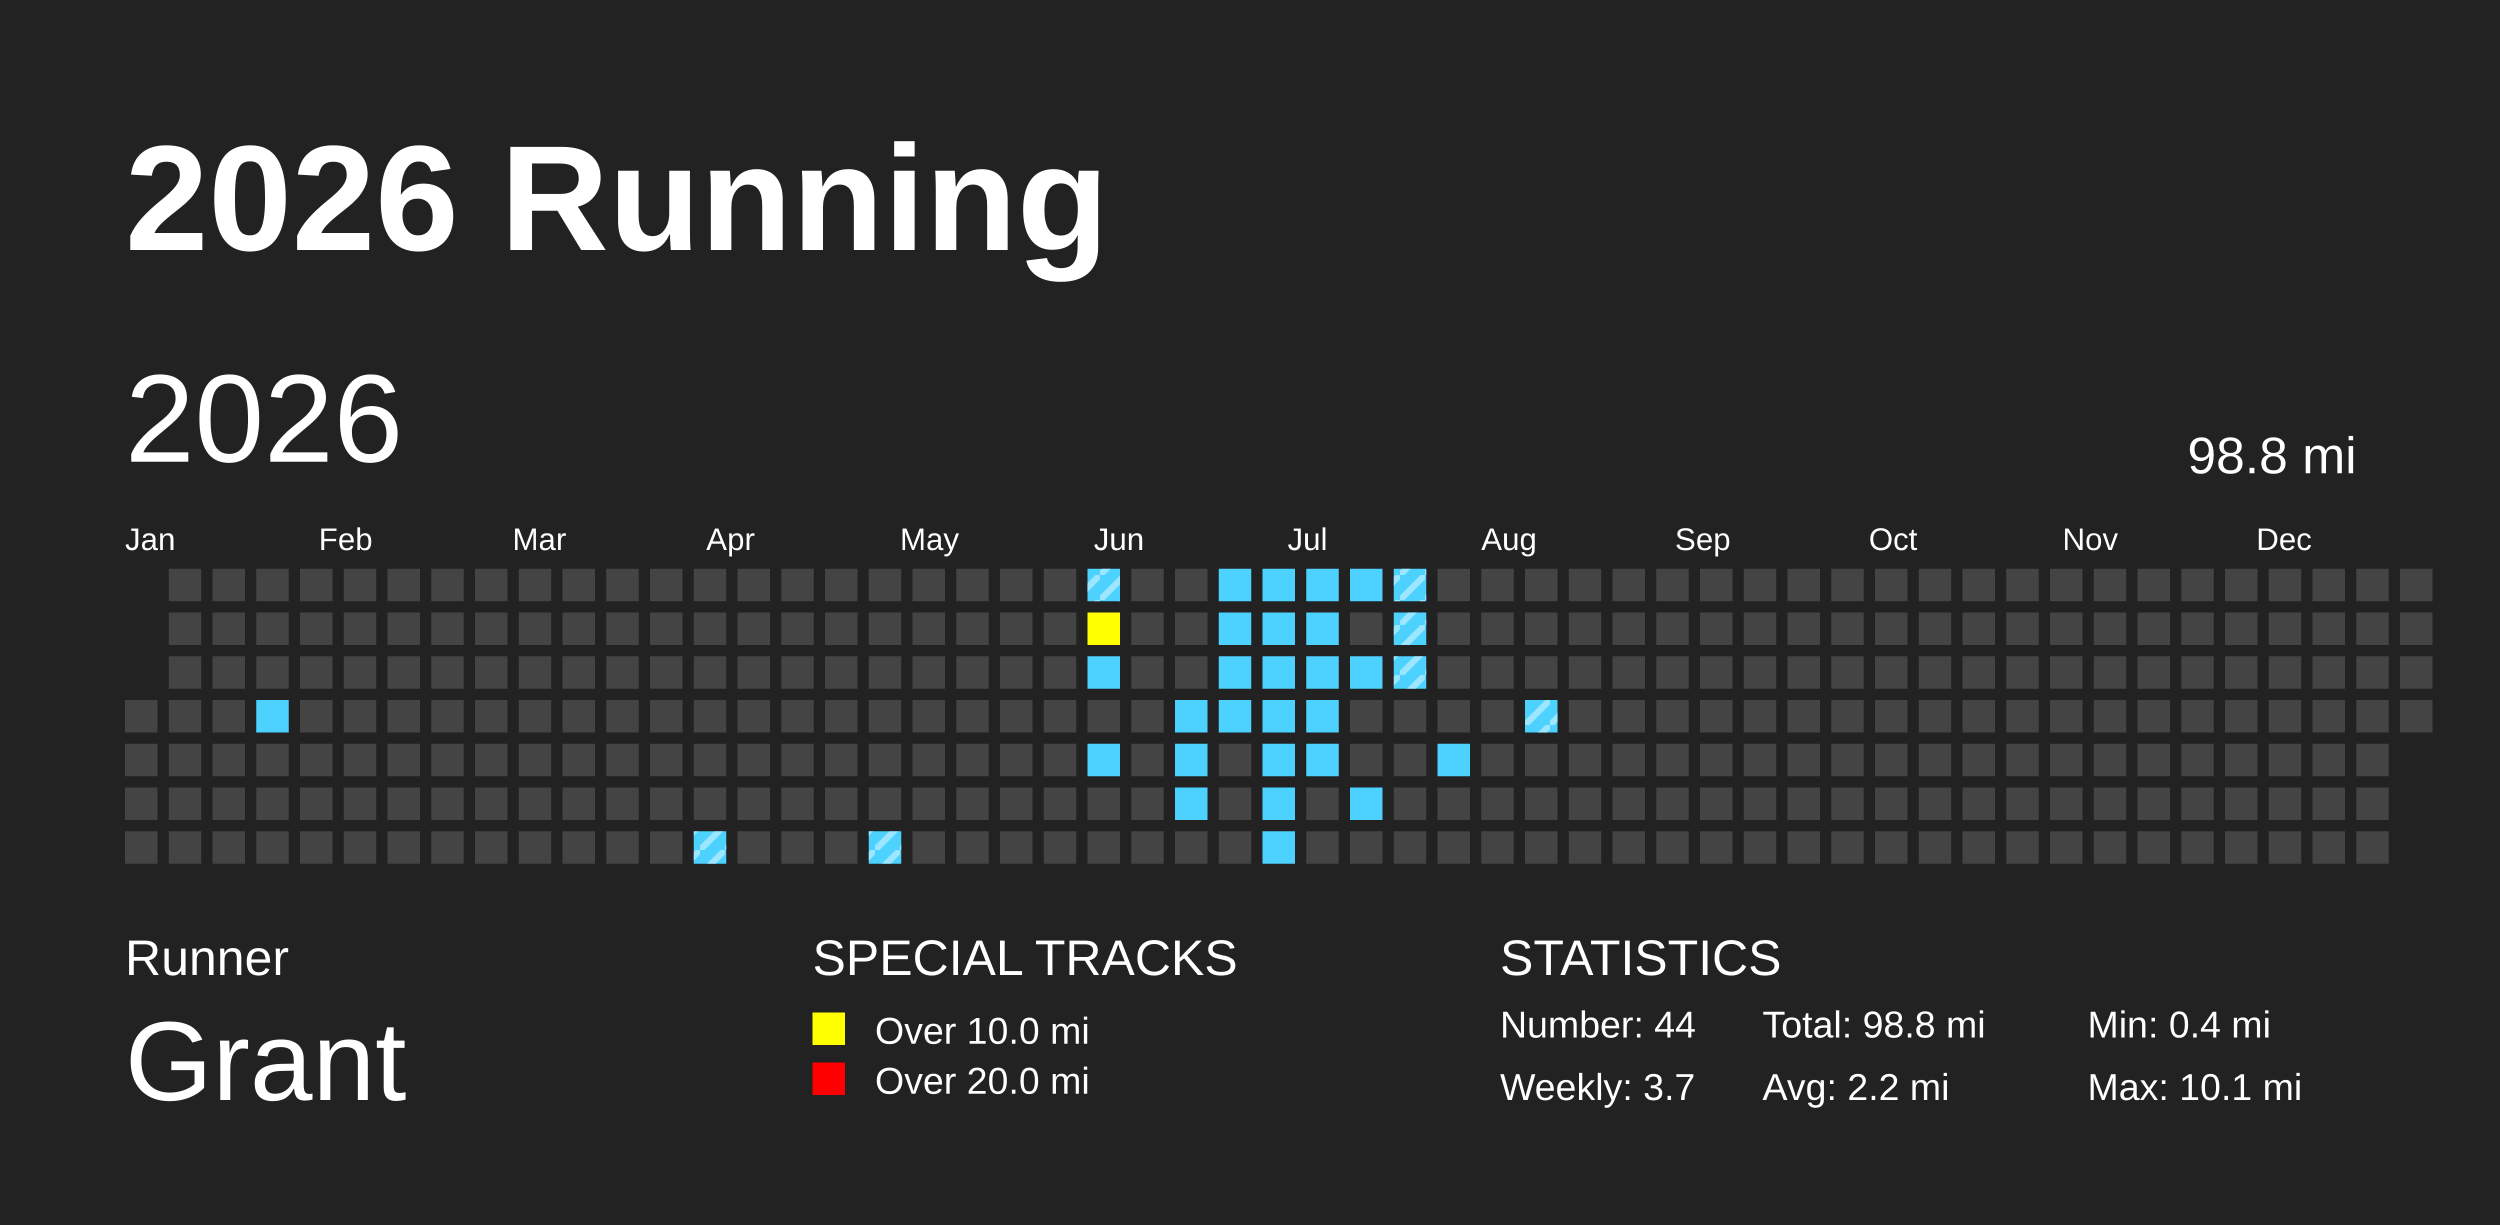
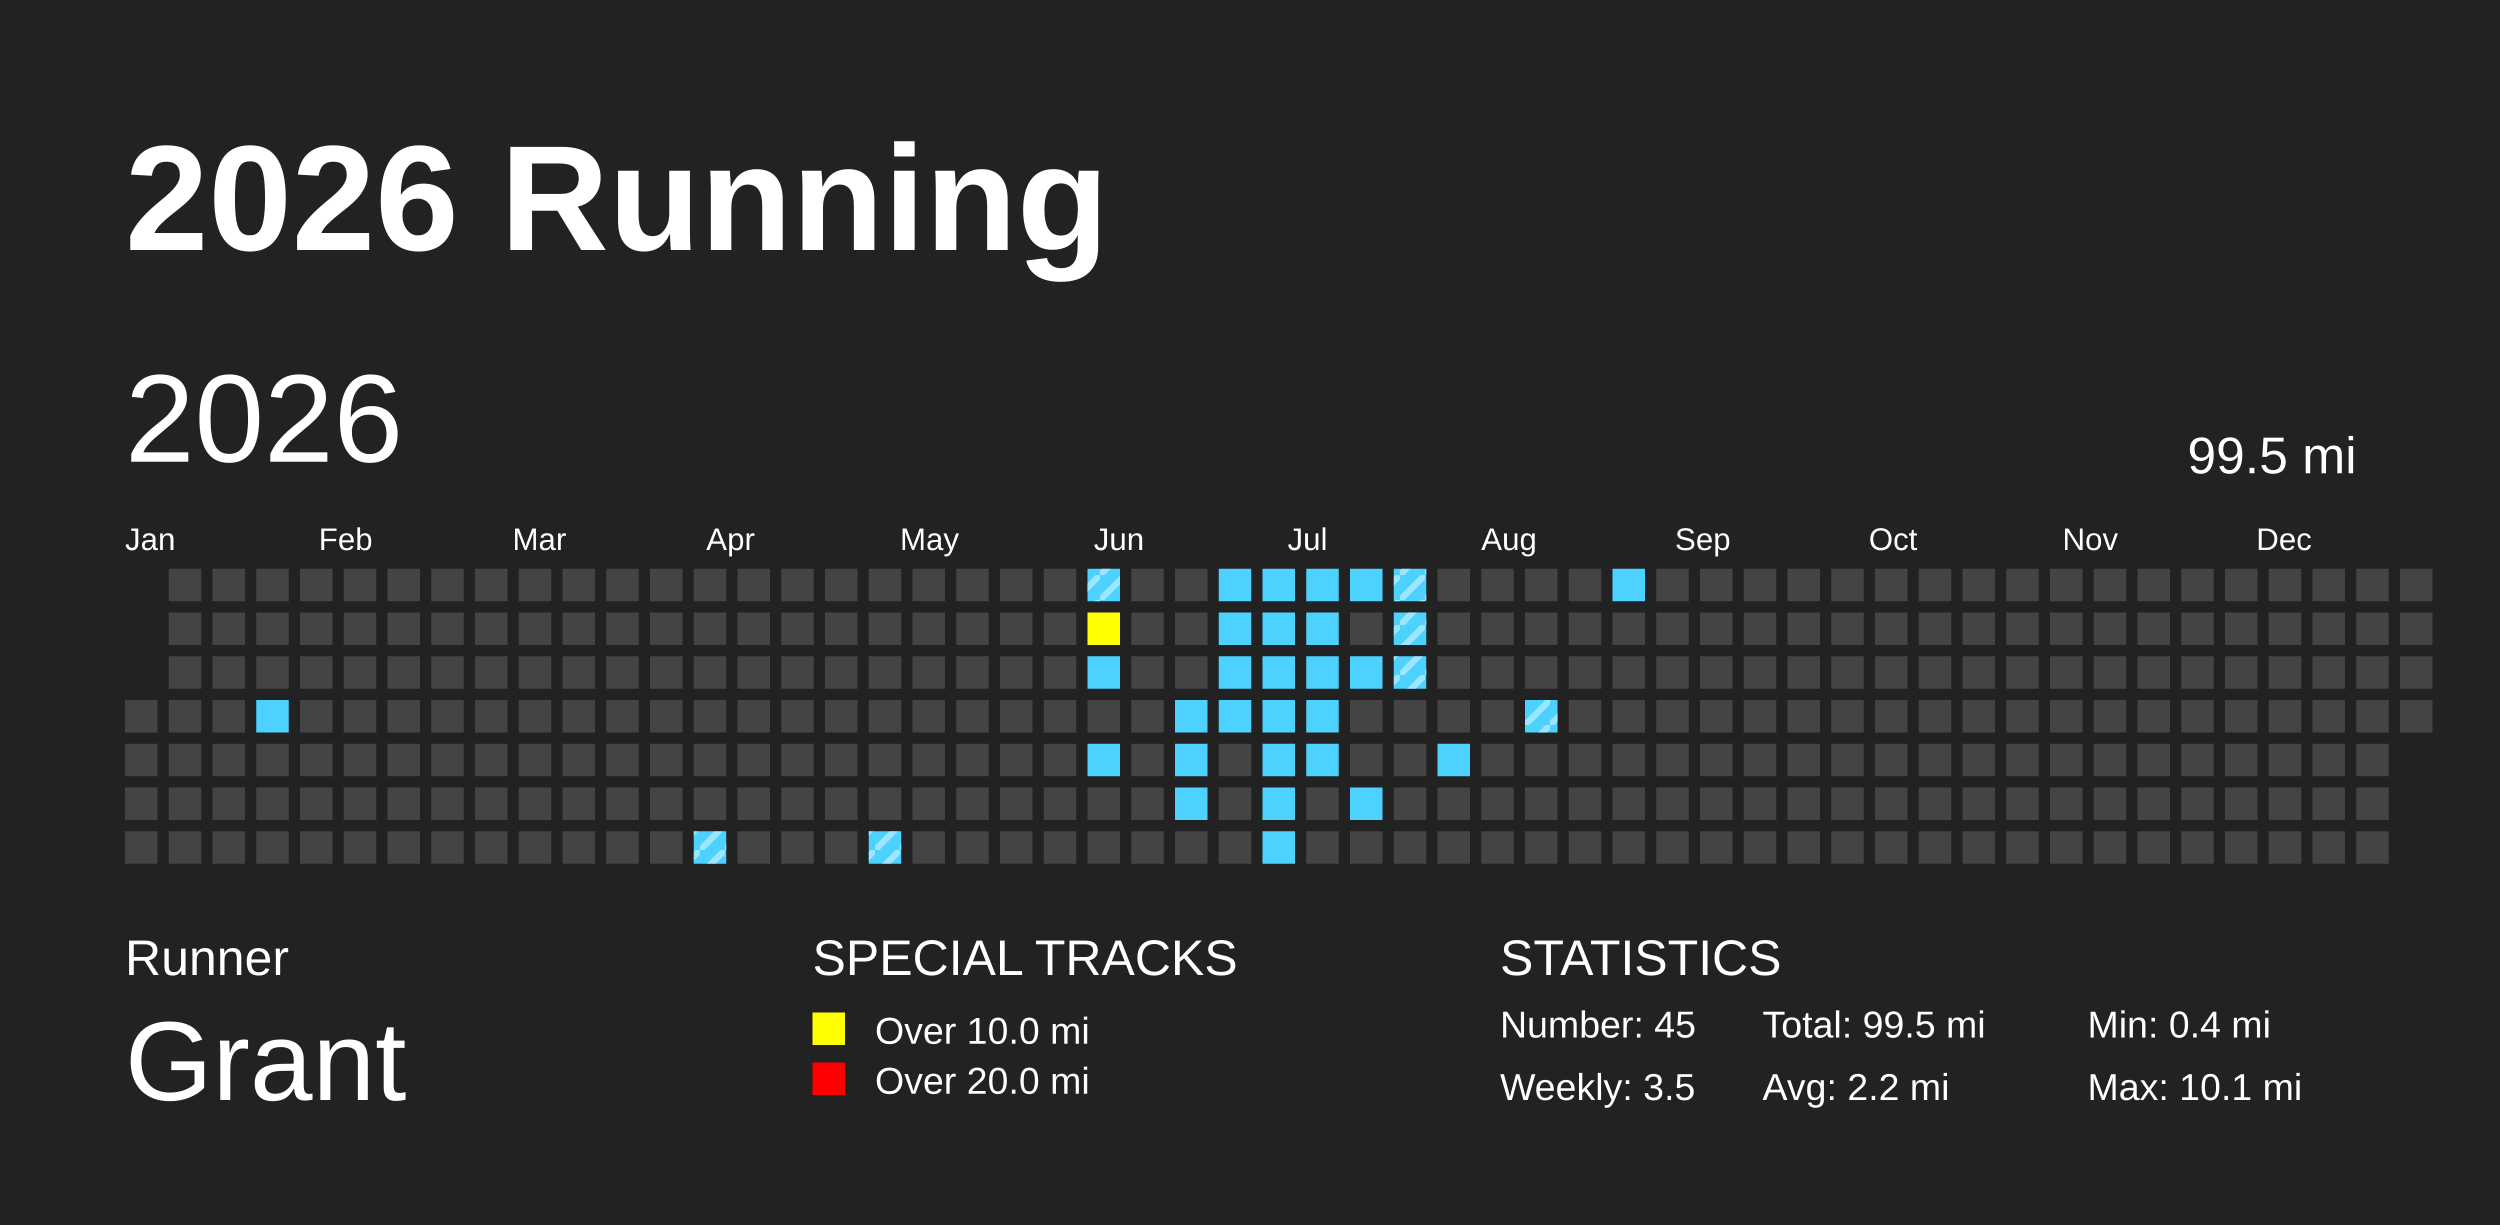
<svg xmlns="http://www.w3.org/2000/svg" baseProfile="full" height="98mm" version="1.1" viewBox="0,0,200,98" width="200mm">
  <defs>
    <pattern height="2" id="indoor-stripe" patternUnits="userSpaceOnUse" width="2">
      <line stroke="white" stroke-opacity="0.45" stroke-width="0.5" x1="0" x2="2" y1="2" y2="0" />
    </pattern>
  </defs>
  <rect fill="#222222" height="98" width="200" x="0" y="0" />
  <text fill="#FFFFFF" style="font-size:12px; font-family:Arial; font-weight:bold;" x="10" y="20">2026 Running</text>
  <text fill="#FFFFFF" style="font-size:4px; font-family:Arial" x="10" y="78">Runner</text>
  <text fill="#FFFFFF" style="font-size:9px; font-family:Arial" x="10" y="88">Grant</text>
  <text fill="#FFFFFF" style="font-size:4px; font-family:Arial" x="65" y="78">SPECIAL TRACKS</text>
  <rect fill="yellow" height="2.6" width="2.6" x="65" y="81" />
  <text fill="#FFFFFF" style="font-size:3px; font-family:Arial" x="70" y="83.5">Over 10.0 mi</text>
  <rect fill="red" height="2.6" width="2.6" x="65" y="85" />
  <text fill="#FFFFFF" style="font-size:3px; font-family:Arial" x="70" y="87.5">Over 20.0 mi</text>
  <text fill="#FFFFFF" style="font-size:4px; font-family:Arial" x="120" y="78">STATISTICS</text>
-   <text fill="#FFFFFF" style="font-size:3px; font-family:Arial" x="120" y="83">Number: 44</text>
-   <text fill="#FFFFFF" style="font-size:3px; font-family:Arial" x="120" y="88">Weekly: 3.7</text>
-   <text fill="#FFFFFF" style="font-size:3px; font-family:Arial" x="141" y="83">Total: 98.8 mi</text>
+   <text fill="#FFFFFF" style="font-size:3px; font-family:Arial" x="120" y="83">Number: 45</text>
+   <text fill="#FFFFFF" style="font-size:3px; font-family:Arial" x="120" y="88">Weekly: 3.5</text>
+   <text fill="#FFFFFF" style="font-size:3px; font-family:Arial" x="141" y="83">Total: 99.5 mi</text>
  <text fill="#FFFFFF" style="font-size:3px; font-family:Arial" x="141" y="88">Avg: 2.2 mi</text>
  <text fill="#FFFFFF" style="font-size:3px; font-family:Arial" x="167" y="83">Min: 0.4 mi</text>
  <text fill="#FFFFFF" style="font-size:3px; font-family:Arial" x="167" y="88">Max: 10.1 mi</text>
  <text dominant-baseline="hanging" fill="#FFFFFF" style="font-size:10.0px; font-family:Arial;" x="10" y="30">2026</text>
-   <text dominant-baseline="hanging" fill="#FFFFFF" style="font-size:4.125px; font-family:Arial;" x="175" y="35">98.8 mi</text>
+   <text dominant-baseline="hanging" fill="#FFFFFF" style="font-size:4.125px; font-family:Arial;" x="175" y="35">99.5 mi</text>
  <text fill="#FFFFFF" style="font-size:2.5px; font-family:Arial" x="10.0" y="44">Jan</text>
  <text fill="#FFFFFF" style="font-size:2.5px; font-family:Arial" x="25.5" y="44">Feb</text>
  <text fill="#FFFFFF" style="font-size:2.5px; font-family:Arial" x="41.0" y="44">Mar</text>
  <text fill="#FFFFFF" style="font-size:2.5px; font-family:Arial" x="56.5" y="44">Apr</text>
  <text fill="#FFFFFF" style="font-size:2.5px; font-family:Arial" x="72.0" y="44">May</text>
  <text fill="#FFFFFF" style="font-size:2.5px; font-family:Arial" x="87.5" y="44">Jun</text>
  <text fill="#FFFFFF" style="font-size:2.5px; font-family:Arial" x="103.0" y="44">Jul</text>
  <text fill="#FFFFFF" style="font-size:2.5px; font-family:Arial" x="118.5" y="44">Aug</text>
  <text fill="#FFFFFF" style="font-size:2.5px; font-family:Arial" x="134.0" y="44">Sep</text>
  <text fill="#FFFFFF" style="font-size:2.5px; font-family:Arial" x="149.5" y="44">Oct</text>
  <text fill="#FFFFFF" style="font-size:2.5px; font-family:Arial" x="165.0" y="44">Nov</text>
  <text fill="#FFFFFF" style="font-size:2.5px; font-family:Arial" x="180.5" y="44">Dec</text>
  <rect fill="#444444" height="2.6" width="2.6" x="10.0" y="56.0" />
  <rect fill="#444444" height="2.6" width="2.6" x="10.0" y="59.5" />
  <rect fill="#444444" height="2.6" width="2.6" x="10.0" y="63.0" />
  <rect fill="#444444" height="2.6" width="2.6" x="10.0" y="66.5" />
  <rect fill="#444444" height="2.6" width="2.6" x="13.5" y="45.5" />
  <rect fill="#444444" height="2.6" width="2.6" x="13.5" y="49.0" />
  <rect fill="#444444" height="2.6" width="2.6" x="13.5" y="52.5" />
  <rect fill="#444444" height="2.6" width="2.6" x="13.5" y="56.0" />
  <rect fill="#444444" height="2.6" width="2.6" x="13.5" y="59.5" />
  <rect fill="#444444" height="2.6" width="2.6" x="13.5" y="63.0" />
  <rect fill="#444444" height="2.6" width="2.6" x="13.5" y="66.5" />
  <rect fill="#444444" height="2.6" width="2.6" x="17.0" y="45.5" />
  <rect fill="#444444" height="2.6" width="2.6" x="17.0" y="49.0" />
  <rect fill="#444444" height="2.6" width="2.6" x="17.0" y="52.5" />
  <rect fill="#444444" height="2.6" width="2.6" x="17.0" y="56.0" />
  <rect fill="#444444" height="2.6" width="2.6" x="17.0" y="59.5" />
  <rect fill="#444444" height="2.6" width="2.6" x="17.0" y="63.0" />
  <rect fill="#444444" height="2.6" width="2.6" x="17.0" y="66.5" />
  <rect fill="#444444" height="2.6" width="2.6" x="20.5" y="45.5" />
  <rect fill="#444444" height="2.6" width="2.6" x="20.5" y="49.0" />
  <rect fill="#444444" height="2.6" width="2.6" x="20.5" y="52.5" />
  <rect fill="#4DD2FF" height="2.6" width="2.6" x="20.5" y="56.0" />
  <rect fill="#444444" height="2.6" width="2.6" x="20.5" y="59.5" />
  <rect fill="#444444" height="2.6" width="2.6" x="20.5" y="63.0" />
  <rect fill="#444444" height="2.6" width="2.6" x="20.5" y="66.5" />
  <rect fill="#444444" height="2.6" width="2.6" x="24.0" y="45.5" />
  <rect fill="#444444" height="2.6" width="2.6" x="24.0" y="49.0" />
  <rect fill="#444444" height="2.6" width="2.6" x="24.0" y="52.5" />
  <rect fill="#444444" height="2.6" width="2.6" x="24.0" y="56.0" />
  <rect fill="#444444" height="2.6" width="2.6" x="24.0" y="59.5" />
  <rect fill="#444444" height="2.6" width="2.6" x="24.0" y="63.0" />
  <rect fill="#444444" height="2.6" width="2.6" x="24.0" y="66.5" />
  <rect fill="#444444" height="2.6" width="2.6" x="27.5" y="45.5" />
  <rect fill="#444444" height="2.6" width="2.6" x="27.5" y="49.0" />
  <rect fill="#444444" height="2.6" width="2.6" x="27.5" y="52.5" />
  <rect fill="#444444" height="2.6" width="2.6" x="27.5" y="56.0" />
  <rect fill="#444444" height="2.6" width="2.6" x="27.5" y="59.5" />
  <rect fill="#444444" height="2.6" width="2.6" x="27.5" y="63.0" />
  <rect fill="#444444" height="2.6" width="2.6" x="27.5" y="66.5" />
  <rect fill="#444444" height="2.6" width="2.6" x="31.0" y="45.5" />
  <rect fill="#444444" height="2.6" width="2.6" x="31.0" y="49.0" />
  <rect fill="#444444" height="2.6" width="2.6" x="31.0" y="52.5" />
  <rect fill="#444444" height="2.6" width="2.6" x="31.0" y="56.0" />
  <rect fill="#444444" height="2.6" width="2.6" x="31.0" y="59.5" />
  <rect fill="#444444" height="2.6" width="2.6" x="31.0" y="63.0" />
  <rect fill="#444444" height="2.6" width="2.6" x="31.0" y="66.5" />
  <rect fill="#444444" height="2.6" width="2.6" x="34.5" y="45.5" />
  <rect fill="#444444" height="2.6" width="2.6" x="34.5" y="49.0" />
  <rect fill="#444444" height="2.6" width="2.6" x="34.5" y="52.5" />
  <rect fill="#444444" height="2.6" width="2.6" x="34.5" y="56.0" />
  <rect fill="#444444" height="2.6" width="2.6" x="34.5" y="59.5" />
  <rect fill="#444444" height="2.6" width="2.6" x="34.5" y="63.0" />
  <rect fill="#444444" height="2.6" width="2.6" x="34.5" y="66.5" />
  <rect fill="#444444" height="2.6" width="2.6" x="38.0" y="45.5" />
  <rect fill="#444444" height="2.6" width="2.6" x="38.0" y="49.0" />
  <rect fill="#444444" height="2.6" width="2.6" x="38.0" y="52.5" />
  <rect fill="#444444" height="2.6" width="2.6" x="38.0" y="56.0" />
  <rect fill="#444444" height="2.6" width="2.6" x="38.0" y="59.5" />
  <rect fill="#444444" height="2.6" width="2.6" x="38.0" y="63.0" />
  <rect fill="#444444" height="2.6" width="2.6" x="38.0" y="66.5" />
  <rect fill="#444444" height="2.6" width="2.6" x="41.5" y="45.5" />
  <rect fill="#444444" height="2.6" width="2.6" x="41.5" y="49.0" />
  <rect fill="#444444" height="2.6" width="2.6" x="41.5" y="52.5" />
  <rect fill="#444444" height="2.6" width="2.6" x="41.5" y="56.0" />
  <rect fill="#444444" height="2.6" width="2.6" x="41.5" y="59.5" />
  <rect fill="#444444" height="2.6" width="2.6" x="41.5" y="63.0" />
  <rect fill="#444444" height="2.6" width="2.6" x="41.5" y="66.5" />
  <rect fill="#444444" height="2.6" width="2.6" x="45.0" y="45.5" />
  <rect fill="#444444" height="2.6" width="2.6" x="45.0" y="49.0" />
  <rect fill="#444444" height="2.6" width="2.6" x="45.0" y="52.5" />
  <rect fill="#444444" height="2.6" width="2.6" x="45.0" y="56.0" />
  <rect fill="#444444" height="2.6" width="2.6" x="45.0" y="59.5" />
  <rect fill="#444444" height="2.6" width="2.6" x="45.0" y="63.0" />
  <rect fill="#444444" height="2.6" width="2.6" x="45.0" y="66.5" />
  <rect fill="#444444" height="2.6" width="2.6" x="48.5" y="45.5" />
  <rect fill="#444444" height="2.6" width="2.6" x="48.5" y="49.0" />
  <rect fill="#444444" height="2.6" width="2.6" x="48.5" y="52.5" />
  <rect fill="#444444" height="2.6" width="2.6" x="48.5" y="56.0" />
  <rect fill="#444444" height="2.6" width="2.6" x="48.5" y="59.5" />
  <rect fill="#444444" height="2.6" width="2.6" x="48.5" y="63.0" />
  <rect fill="#444444" height="2.6" width="2.6" x="48.5" y="66.5" />
  <rect fill="#444444" height="2.6" width="2.6" x="52.0" y="45.5" />
  <rect fill="#444444" height="2.6" width="2.6" x="52.0" y="49.0" />
  <rect fill="#444444" height="2.6" width="2.6" x="52.0" y="52.5" />
  <rect fill="#444444" height="2.6" width="2.6" x="52.0" y="56.0" />
  <rect fill="#444444" height="2.6" width="2.6" x="52.0" y="59.5" />
  <rect fill="#444444" height="2.6" width="2.6" x="52.0" y="63.0" />
  <rect fill="#444444" height="2.6" width="2.6" x="52.0" y="66.5" />
  <rect fill="#444444" height="2.6" width="2.6" x="55.5" y="45.5" />
  <rect fill="#444444" height="2.6" width="2.6" x="55.5" y="49.0" />
  <rect fill="#444444" height="2.6" width="2.6" x="55.5" y="52.5" />
  <rect fill="#444444" height="2.6" width="2.6" x="55.5" y="56.0" />
  <rect fill="#444444" height="2.6" width="2.6" x="55.5" y="59.5" />
  <rect fill="#444444" height="2.6" width="2.6" x="55.5" y="63.0" />
  <rect fill="#4DD2FF" height="2.6" width="2.6" x="55.5" y="66.5" />
  <rect fill="url(#indoor-stripe)" height="2.6" style="pointer-events: none;" width="2.6" x="55.5" y="66.5" />
  <rect fill="#444444" height="2.6" width="2.6" x="59.0" y="45.5" />
  <rect fill="#444444" height="2.6" width="2.6" x="59.0" y="49.0" />
  <rect fill="#444444" height="2.6" width="2.6" x="59.0" y="52.5" />
  <rect fill="#444444" height="2.6" width="2.6" x="59.0" y="56.0" />
  <rect fill="#444444" height="2.6" width="2.6" x="59.0" y="59.5" />
  <rect fill="#444444" height="2.6" width="2.6" x="59.0" y="63.0" />
  <rect fill="#444444" height="2.6" width="2.6" x="59.0" y="66.5" />
  <rect fill="#444444" height="2.6" width="2.6" x="62.5" y="45.5" />
  <rect fill="#444444" height="2.6" width="2.6" x="62.5" y="49.0" />
  <rect fill="#444444" height="2.6" width="2.6" x="62.5" y="52.5" />
  <rect fill="#444444" height="2.6" width="2.6" x="62.5" y="56.0" />
  <rect fill="#444444" height="2.6" width="2.6" x="62.5" y="59.5" />
  <rect fill="#444444" height="2.6" width="2.6" x="62.5" y="63.0" />
  <rect fill="#444444" height="2.6" width="2.6" x="62.5" y="66.5" />
  <rect fill="#444444" height="2.6" width="2.6" x="66.0" y="45.5" />
  <rect fill="#444444" height="2.6" width="2.6" x="66.0" y="49.0" />
  <rect fill="#444444" height="2.6" width="2.6" x="66.0" y="52.5" />
  <rect fill="#444444" height="2.6" width="2.6" x="66.0" y="56.0" />
  <rect fill="#444444" height="2.6" width="2.6" x="66.0" y="59.5" />
  <rect fill="#444444" height="2.6" width="2.6" x="66.0" y="63.0" />
  <rect fill="#444444" height="2.6" width="2.6" x="66.0" y="66.5" />
  <rect fill="#444444" height="2.6" width="2.6" x="69.5" y="45.5" />
  <rect fill="#444444" height="2.6" width="2.6" x="69.5" y="49.0" />
  <rect fill="#444444" height="2.6" width="2.6" x="69.5" y="52.5" />
  <rect fill="#444444" height="2.6" width="2.6" x="69.5" y="56.0" />
  <rect fill="#444444" height="2.6" width="2.6" x="69.5" y="59.5" />
  <rect fill="#444444" height="2.6" width="2.6" x="69.5" y="63.0" />
  <rect fill="#4DD2FF" height="2.6" width="2.6" x="69.5" y="66.5" />
  <rect fill="url(#indoor-stripe)" height="2.6" style="pointer-events: none;" width="2.6" x="69.5" y="66.5" />
  <rect fill="#444444" height="2.6" width="2.6" x="73.0" y="45.5" />
  <rect fill="#444444" height="2.6" width="2.6" x="73.0" y="49.0" />
  <rect fill="#444444" height="2.6" width="2.6" x="73.0" y="52.5" />
  <rect fill="#444444" height="2.6" width="2.6" x="73.0" y="56.0" />
  <rect fill="#444444" height="2.6" width="2.6" x="73.0" y="59.5" />
  <rect fill="#444444" height="2.6" width="2.6" x="73.0" y="63.0" />
  <rect fill="#444444" height="2.6" width="2.6" x="73.0" y="66.5" />
  <rect fill="#444444" height="2.6" width="2.6" x="76.5" y="45.5" />
  <rect fill="#444444" height="2.6" width="2.6" x="76.5" y="49.0" />
  <rect fill="#444444" height="2.6" width="2.6" x="76.5" y="52.5" />
  <rect fill="#444444" height="2.6" width="2.6" x="76.5" y="56.0" />
  <rect fill="#444444" height="2.6" width="2.6" x="76.5" y="59.5" />
  <rect fill="#444444" height="2.6" width="2.6" x="76.5" y="63.0" />
  <rect fill="#444444" height="2.6" width="2.6" x="76.5" y="66.5" />
  <rect fill="#444444" height="2.6" width="2.6" x="80.0" y="45.5" />
  <rect fill="#444444" height="2.6" width="2.6" x="80.0" y="49.0" />
  <rect fill="#444444" height="2.6" width="2.6" x="80.0" y="52.5" />
  <rect fill="#444444" height="2.6" width="2.6" x="80.0" y="56.0" />
  <rect fill="#444444" height="2.6" width="2.6" x="80.0" y="59.5" />
  <rect fill="#444444" height="2.6" width="2.6" x="80.0" y="63.0" />
  <rect fill="#444444" height="2.6" width="2.6" x="80.0" y="66.5" />
  <rect fill="#444444" height="2.6" width="2.6" x="83.5" y="45.5" />
  <rect fill="#444444" height="2.6" width="2.6" x="83.5" y="49.0" />
  <rect fill="#444444" height="2.6" width="2.6" x="83.5" y="52.5" />
  <rect fill="#444444" height="2.6" width="2.6" x="83.5" y="56.0" />
  <rect fill="#444444" height="2.6" width="2.6" x="83.5" y="59.5" />
  <rect fill="#444444" height="2.6" width="2.6" x="83.5" y="63.0" />
  <rect fill="#444444" height="2.6" width="2.6" x="83.5" y="66.5" />
  <rect fill="#4DD2FF" height="2.6" width="2.6" x="87.0" y="45.5" />
  <rect fill="url(#indoor-stripe)" height="2.6" style="pointer-events: none;" width="2.6" x="87.0" y="45.5" />
  <rect fill="yellow" height="2.6" width="2.6" x="87.0" y="49.0" />
  <rect fill="#4DD2FF" height="2.6" width="2.6" x="87.0" y="52.5" />
  <rect fill="#444444" height="2.6" width="2.6" x="87.0" y="56.0" />
  <rect fill="#4DD2FF" height="2.6" width="2.6" x="87.0" y="59.5" />
  <rect fill="#444444" height="2.6" width="2.6" x="87.0" y="63.0" />
  <rect fill="#444444" height="2.6" width="2.6" x="87.0" y="66.5" />
  <rect fill="#444444" height="2.6" width="2.6" x="90.5" y="45.5" />
  <rect fill="#444444" height="2.6" width="2.6" x="90.5" y="49.0" />
  <rect fill="#444444" height="2.6" width="2.6" x="90.5" y="52.5" />
  <rect fill="#444444" height="2.6" width="2.6" x="90.5" y="56.0" />
  <rect fill="#444444" height="2.6" width="2.6" x="90.5" y="59.5" />
  <rect fill="#444444" height="2.6" width="2.6" x="90.5" y="63.0" />
  <rect fill="#444444" height="2.6" width="2.6" x="90.5" y="66.5" />
  <rect fill="#444444" height="2.6" width="2.6" x="94.0" y="45.5" />
  <rect fill="#444444" height="2.6" width="2.6" x="94.0" y="49.0" />
  <rect fill="#444444" height="2.6" width="2.6" x="94.0" y="52.5" />
  <rect fill="#4DD2FF" height="2.6" width="2.6" x="94.0" y="56.0" />
  <rect fill="#4DD2FF" height="2.6" width="2.6" x="94.0" y="59.5" />
  <rect fill="#4DD2FF" height="2.6" width="2.6" x="94.0" y="63.0" />
  <rect fill="#444444" height="2.6" width="2.6" x="94.0" y="66.5" />
  <rect fill="#4DD2FF" height="2.6" width="2.6" x="97.5" y="45.5" />
  <rect fill="#4DD2FF" height="2.6" width="2.6" x="97.5" y="49.0" />
  <rect fill="#4DD2FF" height="2.6" width="2.6" x="97.5" y="52.5" />
  <rect fill="#4DD2FF" height="2.6" width="2.6" x="97.5" y="56.0" />
  <rect fill="#444444" height="2.6" width="2.6" x="97.5" y="59.5" />
  <rect fill="#444444" height="2.6" width="2.6" x="97.5" y="63.0" />
  <rect fill="#444444" height="2.6" width="2.6" x="97.5" y="66.5" />
  <rect fill="#4DD2FF" height="2.6" width="2.6" x="101.0" y="45.5" />
  <rect fill="#4DD2FF" height="2.6" width="2.6" x="101.0" y="49.0" />
  <rect fill="#4DD2FF" height="2.6" width="2.6" x="101.0" y="52.5" />
  <rect fill="#4DD2FF" height="2.6" width="2.6" x="101.0" y="56.0" />
  <rect fill="#4DD2FF" height="2.6" width="2.6" x="101.0" y="59.5" />
  <rect fill="#4DD2FF" height="2.6" width="2.6" x="101.0" y="63.0" />
  <rect fill="#4DD2FF" height="2.6" width="2.6" x="101.0" y="66.5" />
  <rect fill="#4DD2FF" height="2.6" width="2.6" x="104.5" y="45.5" />
  <rect fill="#4DD2FF" height="2.6" width="2.6" x="104.5" y="49.0" />
  <rect fill="#4DD2FF" height="2.6" width="2.6" x="104.5" y="52.5" />
  <rect fill="#4DD2FF" height="2.6" width="2.6" x="104.5" y="56.0" />
  <rect fill="#4DD2FF" height="2.6" width="2.6" x="104.5" y="59.5" />
  <rect fill="#444444" height="2.6" width="2.6" x="104.5" y="63.0" />
  <rect fill="#444444" height="2.6" width="2.6" x="104.5" y="66.5" />
  <rect fill="#4DD2FF" height="2.6" width="2.6" x="108.0" y="45.5" />
  <rect fill="#444444" height="2.6" width="2.6" x="108.0" y="49.0" />
  <rect fill="#4DD2FF" height="2.6" width="2.6" x="108.0" y="52.5" />
  <rect fill="#444444" height="2.6" width="2.6" x="108.0" y="56.0" />
  <rect fill="#444444" height="2.6" width="2.6" x="108.0" y="59.5" />
  <rect fill="#4DD2FF" height="2.6" width="2.6" x="108.0" y="63.0" />
  <rect fill="#444444" height="2.6" width="2.6" x="108.0" y="66.5" />
  <rect fill="#4DD2FF" height="2.6" width="2.6" x="111.5" y="45.5" />
  <rect fill="url(#indoor-stripe)" height="2.6" style="pointer-events: none;" width="2.6" x="111.5" y="45.5" />
  <rect fill="#4DD2FF" height="2.6" width="2.6" x="111.5" y="49.0" />
  <rect fill="url(#indoor-stripe)" height="2.6" style="pointer-events: none;" width="2.6" x="111.5" y="49.0" />
  <rect fill="#4DD2FF" height="2.6" width="2.6" x="111.5" y="52.5" />
  <rect fill="url(#indoor-stripe)" height="2.6" style="pointer-events: none;" width="2.6" x="111.5" y="52.5" />
  <rect fill="#444444" height="2.6" width="2.6" x="111.5" y="56.0" />
  <rect fill="#444444" height="2.6" width="2.6" x="111.5" y="59.5" />
  <rect fill="#444444" height="2.6" width="2.6" x="111.5" y="63.0" />
  <rect fill="#444444" height="2.6" width="2.6" x="111.5" y="66.5" />
  <rect fill="#444444" height="2.6" width="2.6" x="115.0" y="45.5" />
  <rect fill="#444444" height="2.6" width="2.6" x="115.0" y="49.0" />
  <rect fill="#444444" height="2.6" width="2.6" x="115.0" y="52.5" />
  <rect fill="#444444" height="2.6" width="2.6" x="115.0" y="56.0" />
  <rect fill="#4DD2FF" height="2.6" width="2.6" x="115.0" y="59.5" />
  <rect fill="#444444" height="2.6" width="2.6" x="115.0" y="63.0" />
  <rect fill="#444444" height="2.6" width="2.6" x="115.0" y="66.5" />
  <rect fill="#444444" height="2.6" width="2.6" x="118.5" y="45.5" />
  <rect fill="#444444" height="2.6" width="2.6" x="118.5" y="49.0" />
  <rect fill="#444444" height="2.6" width="2.6" x="118.5" y="52.5" />
  <rect fill="#444444" height="2.6" width="2.6" x="118.5" y="56.0" />
  <rect fill="#444444" height="2.6" width="2.6" x="118.5" y="59.5" />
  <rect fill="#444444" height="2.6" width="2.6" x="118.5" y="63.0" />
  <rect fill="#444444" height="2.6" width="2.6" x="118.5" y="66.5" />
  <rect fill="#444444" height="2.6" width="2.6" x="122.0" y="45.5" />
  <rect fill="#444444" height="2.6" width="2.6" x="122.0" y="49.0" />
  <rect fill="#444444" height="2.6" width="2.6" x="122.0" y="52.5" />
  <rect fill="#4DD2FF" height="2.6" width="2.6" x="122.0" y="56.0" />
  <rect fill="url(#indoor-stripe)" height="2.6" style="pointer-events: none;" width="2.6" x="122.0" y="56.0" />
  <rect fill="#444444" height="2.6" width="2.6" x="122.0" y="59.5" />
  <rect fill="#444444" height="2.6" width="2.6" x="122.0" y="63.0" />
  <rect fill="#444444" height="2.6" width="2.6" x="122.0" y="66.5" />
  <rect fill="#444444" height="2.6" width="2.6" x="125.5" y="45.5" />
  <rect fill="#444444" height="2.6" width="2.6" x="125.5" y="49.0" />
  <rect fill="#444444" height="2.6" width="2.6" x="125.5" y="52.5" />
  <rect fill="#444444" height="2.6" width="2.6" x="125.5" y="56.0" />
  <rect fill="#444444" height="2.6" width="2.6" x="125.5" y="59.5" />
  <rect fill="#444444" height="2.6" width="2.6" x="125.5" y="63.0" />
  <rect fill="#444444" height="2.6" width="2.6" x="125.5" y="66.5" />
-   <rect fill="#444444" height="2.6" width="2.6" x="129.0" y="45.5" />
+   <rect fill="#4DD2FF" height="2.6" width="2.6" x="129.0" y="45.5" />
  <rect fill="#444444" height="2.6" width="2.6" x="129.0" y="49.0" />
  <rect fill="#444444" height="2.6" width="2.6" x="129.0" y="52.5" />
  <rect fill="#444444" height="2.6" width="2.6" x="129.0" y="56.0" />
  <rect fill="#444444" height="2.6" width="2.6" x="129.0" y="59.5" />
  <rect fill="#444444" height="2.6" width="2.6" x="129.0" y="63.0" />
  <rect fill="#444444" height="2.6" width="2.6" x="129.0" y="66.5" />
  <rect fill="#444444" height="2.6" width="2.6" x="132.5" y="45.5" />
  <rect fill="#444444" height="2.6" width="2.6" x="132.5" y="49.0" />
  <rect fill="#444444" height="2.6" width="2.6" x="132.5" y="52.5" />
  <rect fill="#444444" height="2.6" width="2.6" x="132.5" y="56.0" />
  <rect fill="#444444" height="2.6" width="2.6" x="132.5" y="59.5" />
  <rect fill="#444444" height="2.6" width="2.6" x="132.5" y="63.0" />
  <rect fill="#444444" height="2.6" width="2.6" x="132.5" y="66.5" />
  <rect fill="#444444" height="2.6" width="2.6" x="136.0" y="45.5" />
  <rect fill="#444444" height="2.6" width="2.6" x="136.0" y="49.0" />
  <rect fill="#444444" height="2.6" width="2.6" x="136.0" y="52.5" />
  <rect fill="#444444" height="2.6" width="2.6" x="136.0" y="56.0" />
  <rect fill="#444444" height="2.6" width="2.6" x="136.0" y="59.5" />
  <rect fill="#444444" height="2.6" width="2.6" x="136.0" y="63.0" />
  <rect fill="#444444" height="2.6" width="2.6" x="136.0" y="66.5" />
  <rect fill="#444444" height="2.6" width="2.6" x="139.5" y="45.5" />
  <rect fill="#444444" height="2.6" width="2.6" x="139.5" y="49.0" />
  <rect fill="#444444" height="2.6" width="2.6" x="139.5" y="52.5" />
  <rect fill="#444444" height="2.6" width="2.6" x="139.5" y="56.0" />
  <rect fill="#444444" height="2.6" width="2.6" x="139.5" y="59.5" />
  <rect fill="#444444" height="2.6" width="2.6" x="139.5" y="63.0" />
  <rect fill="#444444" height="2.6" width="2.6" x="139.5" y="66.5" />
  <rect fill="#444444" height="2.6" width="2.6" x="143.0" y="45.5" />
  <rect fill="#444444" height="2.6" width="2.6" x="143.0" y="49.0" />
  <rect fill="#444444" height="2.6" width="2.6" x="143.0" y="52.5" />
  <rect fill="#444444" height="2.6" width="2.6" x="143.0" y="56.0" />
  <rect fill="#444444" height="2.6" width="2.6" x="143.0" y="59.5" />
  <rect fill="#444444" height="2.6" width="2.6" x="143.0" y="63.0" />
  <rect fill="#444444" height="2.6" width="2.6" x="143.0" y="66.5" />
  <rect fill="#444444" height="2.6" width="2.6" x="146.5" y="45.5" />
  <rect fill="#444444" height="2.6" width="2.6" x="146.5" y="49.0" />
  <rect fill="#444444" height="2.6" width="2.6" x="146.5" y="52.5" />
  <rect fill="#444444" height="2.6" width="2.6" x="146.5" y="56.0" />
  <rect fill="#444444" height="2.6" width="2.6" x="146.5" y="59.5" />
  <rect fill="#444444" height="2.6" width="2.6" x="146.5" y="63.0" />
  <rect fill="#444444" height="2.6" width="2.6" x="146.5" y="66.5" />
  <rect fill="#444444" height="2.6" width="2.6" x="150.0" y="45.5" />
  <rect fill="#444444" height="2.6" width="2.6" x="150.0" y="49.0" />
  <rect fill="#444444" height="2.6" width="2.6" x="150.0" y="52.5" />
  <rect fill="#444444" height="2.6" width="2.6" x="150.0" y="56.0" />
  <rect fill="#444444" height="2.6" width="2.6" x="150.0" y="59.5" />
  <rect fill="#444444" height="2.6" width="2.6" x="150.0" y="63.0" />
  <rect fill="#444444" height="2.6" width="2.6" x="150.0" y="66.5" />
  <rect fill="#444444" height="2.6" width="2.6" x="153.5" y="45.5" />
  <rect fill="#444444" height="2.6" width="2.6" x="153.5" y="49.0" />
  <rect fill="#444444" height="2.6" width="2.6" x="153.5" y="52.5" />
  <rect fill="#444444" height="2.6" width="2.6" x="153.5" y="56.0" />
  <rect fill="#444444" height="2.6" width="2.6" x="153.5" y="59.5" />
  <rect fill="#444444" height="2.6" width="2.6" x="153.5" y="63.0" />
  <rect fill="#444444" height="2.6" width="2.6" x="153.5" y="66.5" />
  <rect fill="#444444" height="2.6" width="2.6" x="157.0" y="45.5" />
  <rect fill="#444444" height="2.6" width="2.6" x="157.0" y="49.0" />
  <rect fill="#444444" height="2.6" width="2.6" x="157.0" y="52.5" />
  <rect fill="#444444" height="2.6" width="2.6" x="157.0" y="56.0" />
  <rect fill="#444444" height="2.6" width="2.6" x="157.0" y="59.5" />
  <rect fill="#444444" height="2.6" width="2.6" x="157.0" y="63.0" />
  <rect fill="#444444" height="2.6" width="2.6" x="157.0" y="66.5" />
  <rect fill="#444444" height="2.6" width="2.6" x="160.5" y="45.5" />
  <rect fill="#444444" height="2.6" width="2.6" x="160.5" y="49.0" />
  <rect fill="#444444" height="2.6" width="2.6" x="160.5" y="52.5" />
  <rect fill="#444444" height="2.6" width="2.6" x="160.5" y="56.0" />
  <rect fill="#444444" height="2.6" width="2.6" x="160.5" y="59.5" />
  <rect fill="#444444" height="2.6" width="2.6" x="160.5" y="63.0" />
  <rect fill="#444444" height="2.6" width="2.6" x="160.5" y="66.5" />
  <rect fill="#444444" height="2.6" width="2.6" x="164.0" y="45.5" />
  <rect fill="#444444" height="2.6" width="2.6" x="164.0" y="49.0" />
  <rect fill="#444444" height="2.6" width="2.6" x="164.0" y="52.5" />
  <rect fill="#444444" height="2.6" width="2.6" x="164.0" y="56.0" />
  <rect fill="#444444" height="2.6" width="2.6" x="164.0" y="59.5" />
  <rect fill="#444444" height="2.6" width="2.6" x="164.0" y="63.0" />
  <rect fill="#444444" height="2.6" width="2.6" x="164.0" y="66.5" />
  <rect fill="#444444" height="2.6" width="2.6" x="167.5" y="45.5" />
  <rect fill="#444444" height="2.6" width="2.6" x="167.5" y="49.0" />
  <rect fill="#444444" height="2.6" width="2.6" x="167.5" y="52.5" />
  <rect fill="#444444" height="2.6" width="2.6" x="167.5" y="56.0" />
  <rect fill="#444444" height="2.6" width="2.6" x="167.5" y="59.5" />
  <rect fill="#444444" height="2.6" width="2.6" x="167.5" y="63.0" />
  <rect fill="#444444" height="2.6" width="2.6" x="167.5" y="66.5" />
  <rect fill="#444444" height="2.6" width="2.6" x="171.0" y="45.5" />
  <rect fill="#444444" height="2.6" width="2.6" x="171.0" y="49.0" />
  <rect fill="#444444" height="2.6" width="2.6" x="171.0" y="52.5" />
  <rect fill="#444444" height="2.6" width="2.6" x="171.0" y="56.0" />
  <rect fill="#444444" height="2.6" width="2.6" x="171.0" y="59.5" />
  <rect fill="#444444" height="2.6" width="2.6" x="171.0" y="63.0" />
  <rect fill="#444444" height="2.6" width="2.6" x="171.0" y="66.5" />
  <rect fill="#444444" height="2.6" width="2.6" x="174.5" y="45.5" />
  <rect fill="#444444" height="2.6" width="2.6" x="174.5" y="49.0" />
  <rect fill="#444444" height="2.6" width="2.6" x="174.5" y="52.5" />
  <rect fill="#444444" height="2.6" width="2.6" x="174.5" y="56.0" />
  <rect fill="#444444" height="2.6" width="2.6" x="174.5" y="59.5" />
  <rect fill="#444444" height="2.6" width="2.6" x="174.5" y="63.0" />
  <rect fill="#444444" height="2.6" width="2.6" x="174.5" y="66.5" />
  <rect fill="#444444" height="2.6" width="2.6" x="178.0" y="45.5" />
  <rect fill="#444444" height="2.6" width="2.6" x="178.0" y="49.0" />
  <rect fill="#444444" height="2.6" width="2.6" x="178.0" y="52.5" />
  <rect fill="#444444" height="2.6" width="2.6" x="178.0" y="56.0" />
  <rect fill="#444444" height="2.6" width="2.6" x="178.0" y="59.5" />
  <rect fill="#444444" height="2.6" width="2.6" x="178.0" y="63.0" />
  <rect fill="#444444" height="2.6" width="2.6" x="178.0" y="66.5" />
  <rect fill="#444444" height="2.6" width="2.6" x="181.5" y="45.5" />
  <rect fill="#444444" height="2.6" width="2.6" x="181.5" y="49.0" />
  <rect fill="#444444" height="2.6" width="2.6" x="181.5" y="52.5" />
  <rect fill="#444444" height="2.6" width="2.6" x="181.5" y="56.0" />
  <rect fill="#444444" height="2.6" width="2.6" x="181.5" y="59.5" />
  <rect fill="#444444" height="2.6" width="2.6" x="181.5" y="63.0" />
  <rect fill="#444444" height="2.6" width="2.6" x="181.5" y="66.5" />
  <rect fill="#444444" height="2.6" width="2.6" x="185.0" y="45.5" />
  <rect fill="#444444" height="2.6" width="2.6" x="185.0" y="49.0" />
  <rect fill="#444444" height="2.6" width="2.6" x="185.0" y="52.5" />
  <rect fill="#444444" height="2.6" width="2.6" x="185.0" y="56.0" />
  <rect fill="#444444" height="2.6" width="2.6" x="185.0" y="59.5" />
  <rect fill="#444444" height="2.6" width="2.6" x="185.0" y="63.0" />
  <rect fill="#444444" height="2.6" width="2.6" x="185.0" y="66.5" />
  <rect fill="#444444" height="2.6" width="2.6" x="188.5" y="45.5" />
  <rect fill="#444444" height="2.6" width="2.6" x="188.5" y="49.0" />
  <rect fill="#444444" height="2.6" width="2.6" x="188.5" y="52.5" />
  <rect fill="#444444" height="2.6" width="2.6" x="188.5" y="56.0" />
  <rect fill="#444444" height="2.6" width="2.6" x="188.5" y="59.5" />
  <rect fill="#444444" height="2.6" width="2.6" x="188.5" y="63.0" />
  <rect fill="#444444" height="2.6" width="2.6" x="188.5" y="66.5" />
  <rect fill="#444444" height="2.6" width="2.6" x="192.0" y="45.5" />
  <rect fill="#444444" height="2.6" width="2.6" x="192.0" y="49.0" />
  <rect fill="#444444" height="2.6" width="2.6" x="192.0" y="52.5" />
  <rect fill="#444444" height="2.6" width="2.6" x="192.0" y="56.0" />
</svg>
